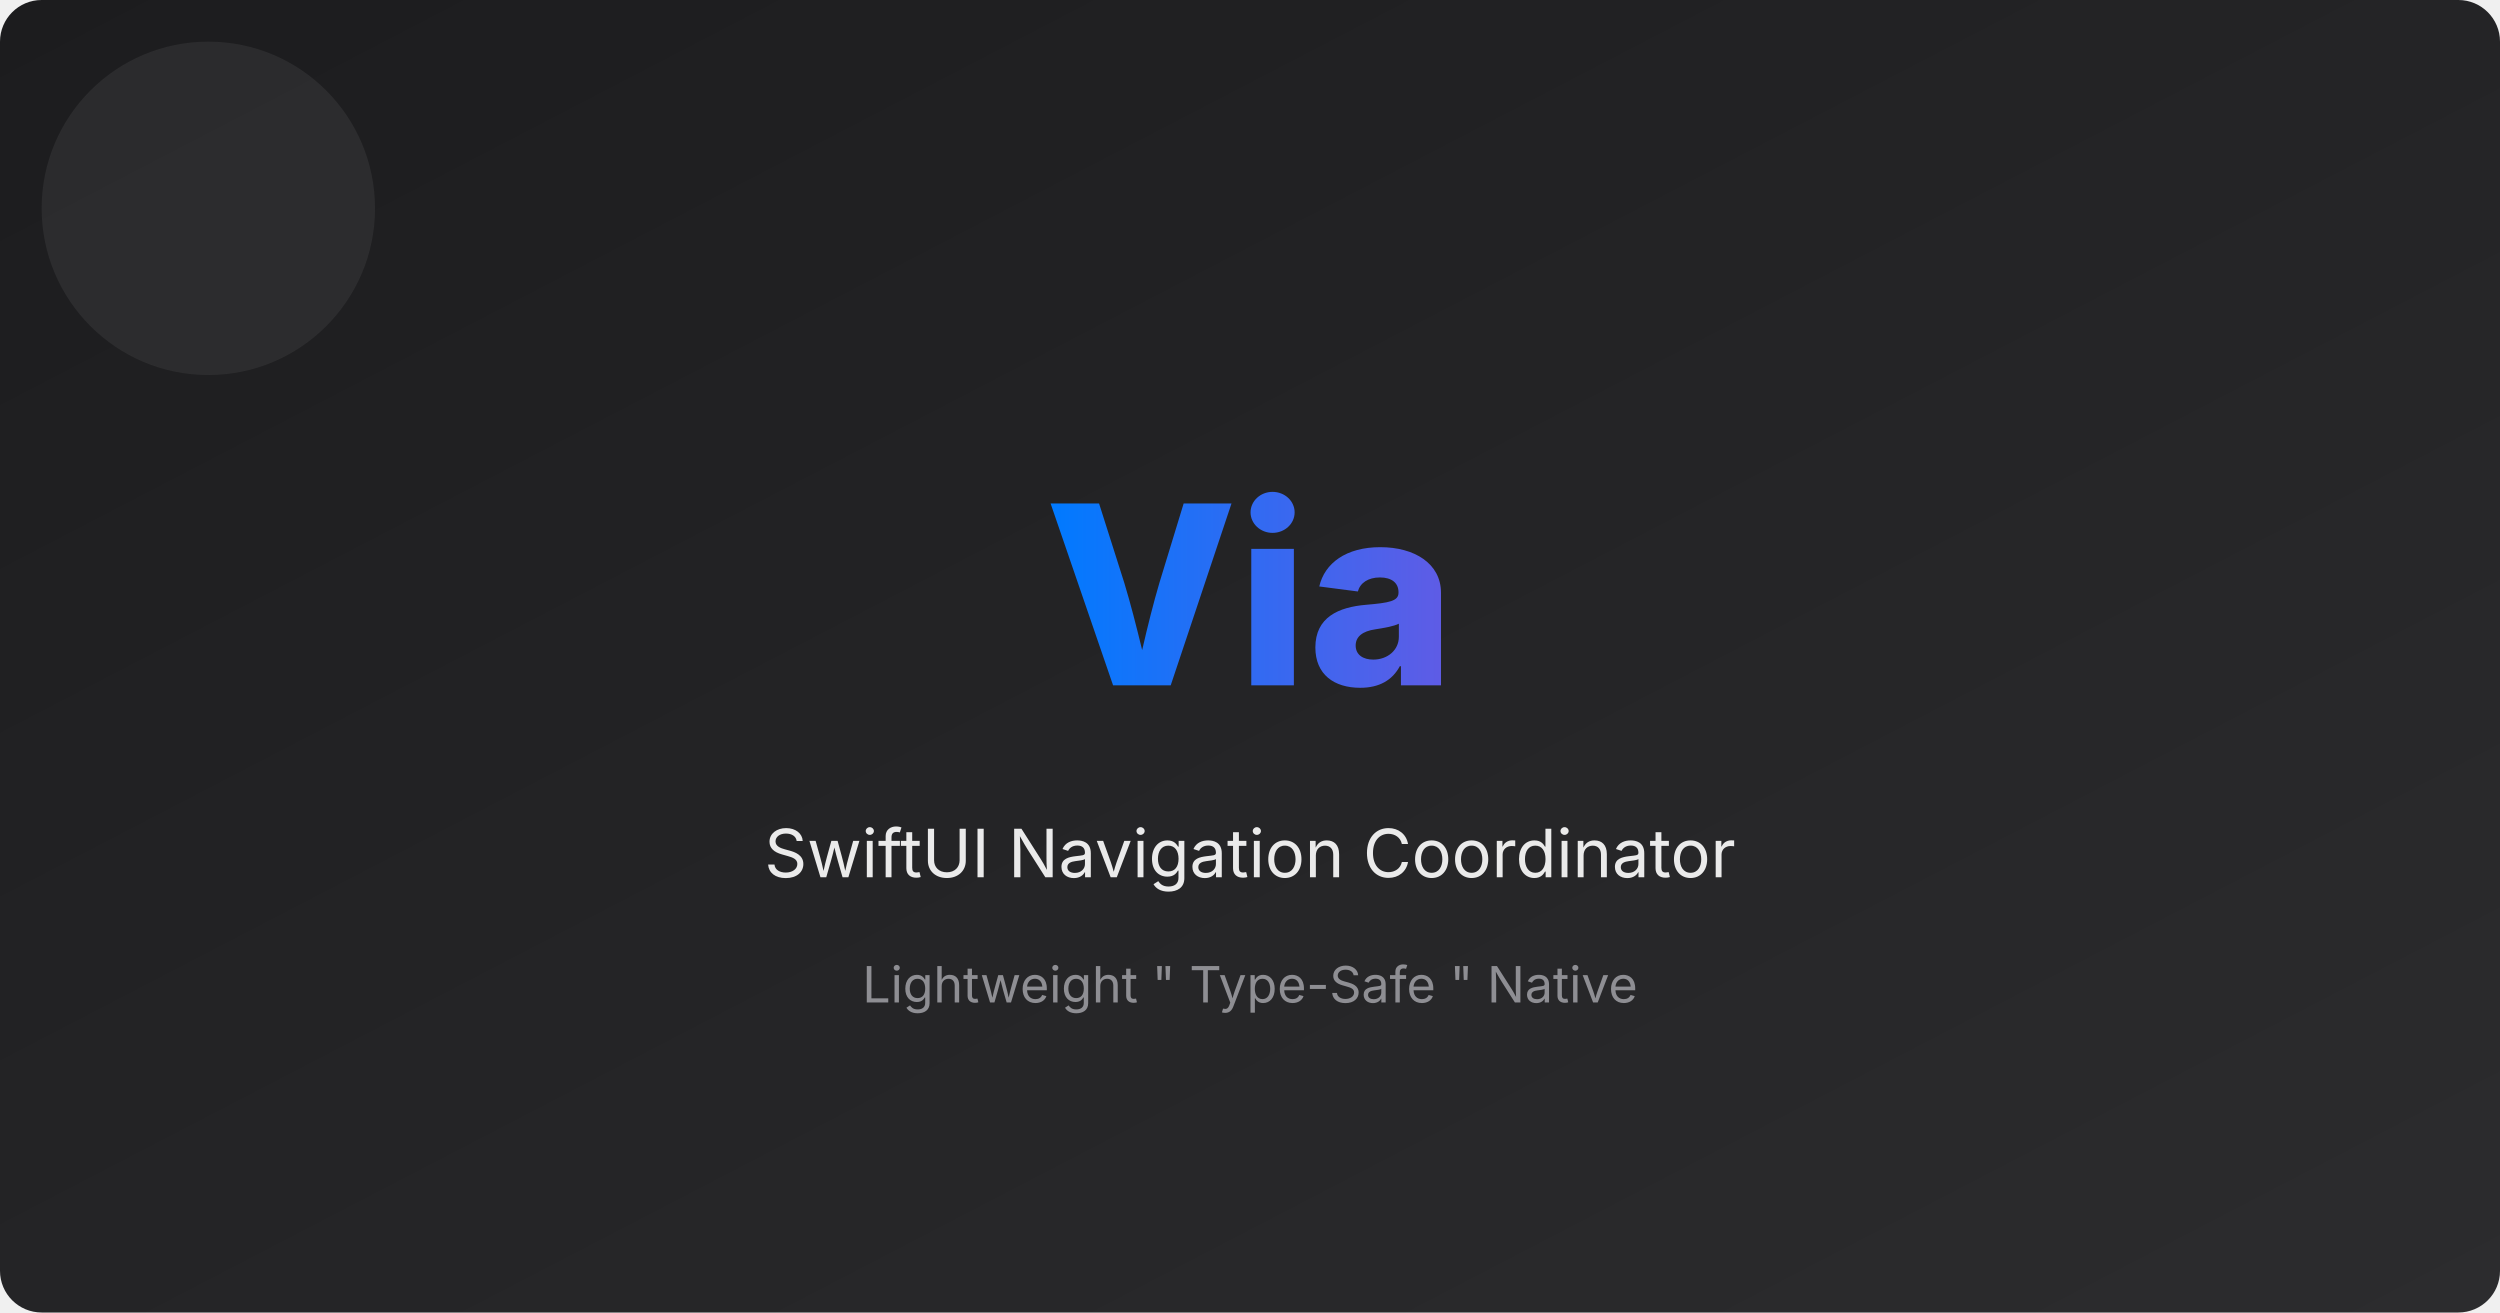
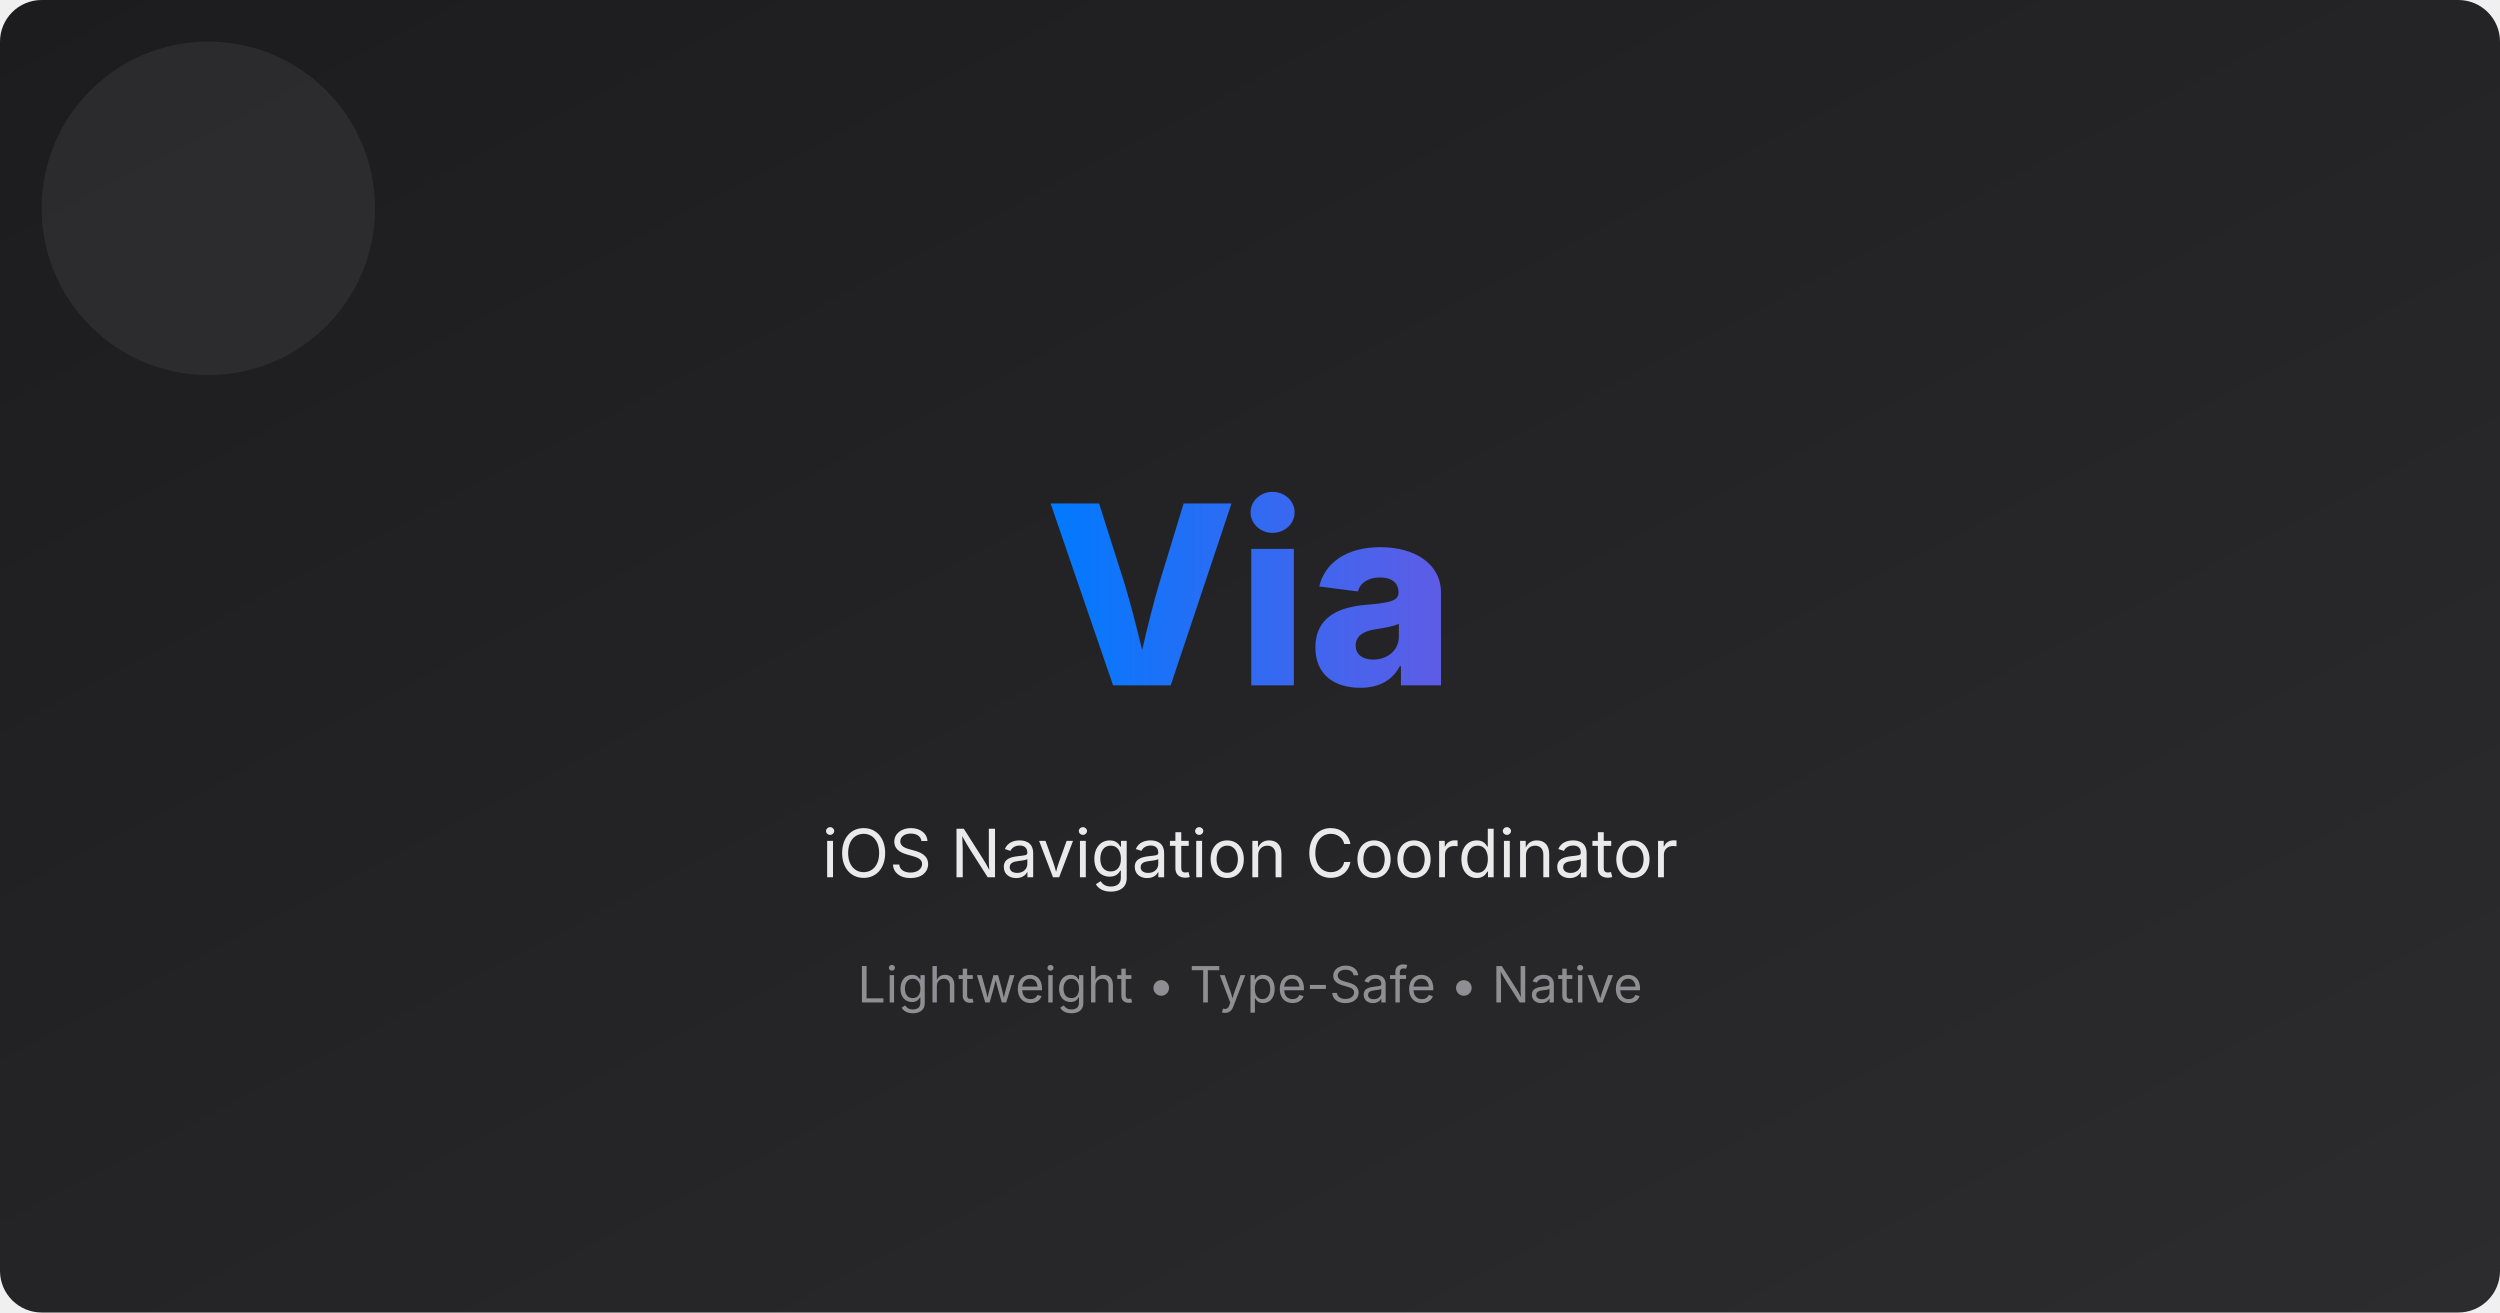
<svg xmlns="http://www.w3.org/2000/svg" width="1200" height="630" viewBox="0 0 1200 630">
  <defs>
    <linearGradient id="bgGradient" x1="0%" y1="0%" x2="100%" y2="100%">
      <stop offset="0%" style="stop-color:#1c1c1e;stop-opacity:1" />
      <stop offset="100%" style="stop-color:#2c2c2e;stop-opacity:1" />
    </linearGradient>
    <linearGradient id="textGradient" x1="0%" y1="0%" x2="100%" y2="0%">
      <stop offset="0%" style="stop-color:#007AFF;stop-opacity:1" />
      <stop offset="100%" style="stop-color:#5E5CE6;stop-opacity:1" />
    </linearGradient>
  </defs>
  <rect width="1200" height="630" fill="url(#bgGradient)" rx="20" />
  <circle cx="100" cy="100" r="80" fill="#3a3a3c" opacity="0.5" />
  <text x="50%" y="45%" dominant-baseline="middle" text-anchor="middle" font-family="SF Pro Display, sans-serif" font-size="120" font-weight="800" fill="url(#textGradient)">Via</text>
-   <text x="50%" y="65%" dominant-baseline="middle" text-anchor="middle" font-family="SF Pro Text, sans-serif" font-size="32" fill="#ffffff" opacity="0.9">SwiftUI Navigation Coordinator</text>
-   <text x="50%" y="75%" dominant-baseline="middle" text-anchor="middle" text-rendering="geometricPrecision" font-family="SF Pro Text, sans-serif" font-size="24" fill="#8e8e93">Lightweight " Type-Safe " Native</text>
+   <text x="50%" y="65%" dominant-baseline="middle" text-anchor="middle" font-family="SF Pro Text, sans-serif" font-size="32" fill="#ffffff" opacity="0.9">iOS Navigation Coordinator</text>
+   <text x="50%" y="75%" dominant-baseline="middle" text-anchor="middle" font-family="SF Pro Text, sans-serif" font-size="24" fill="#8e8e93">Lightweight • Type-Safe • Native</text>
</svg>
